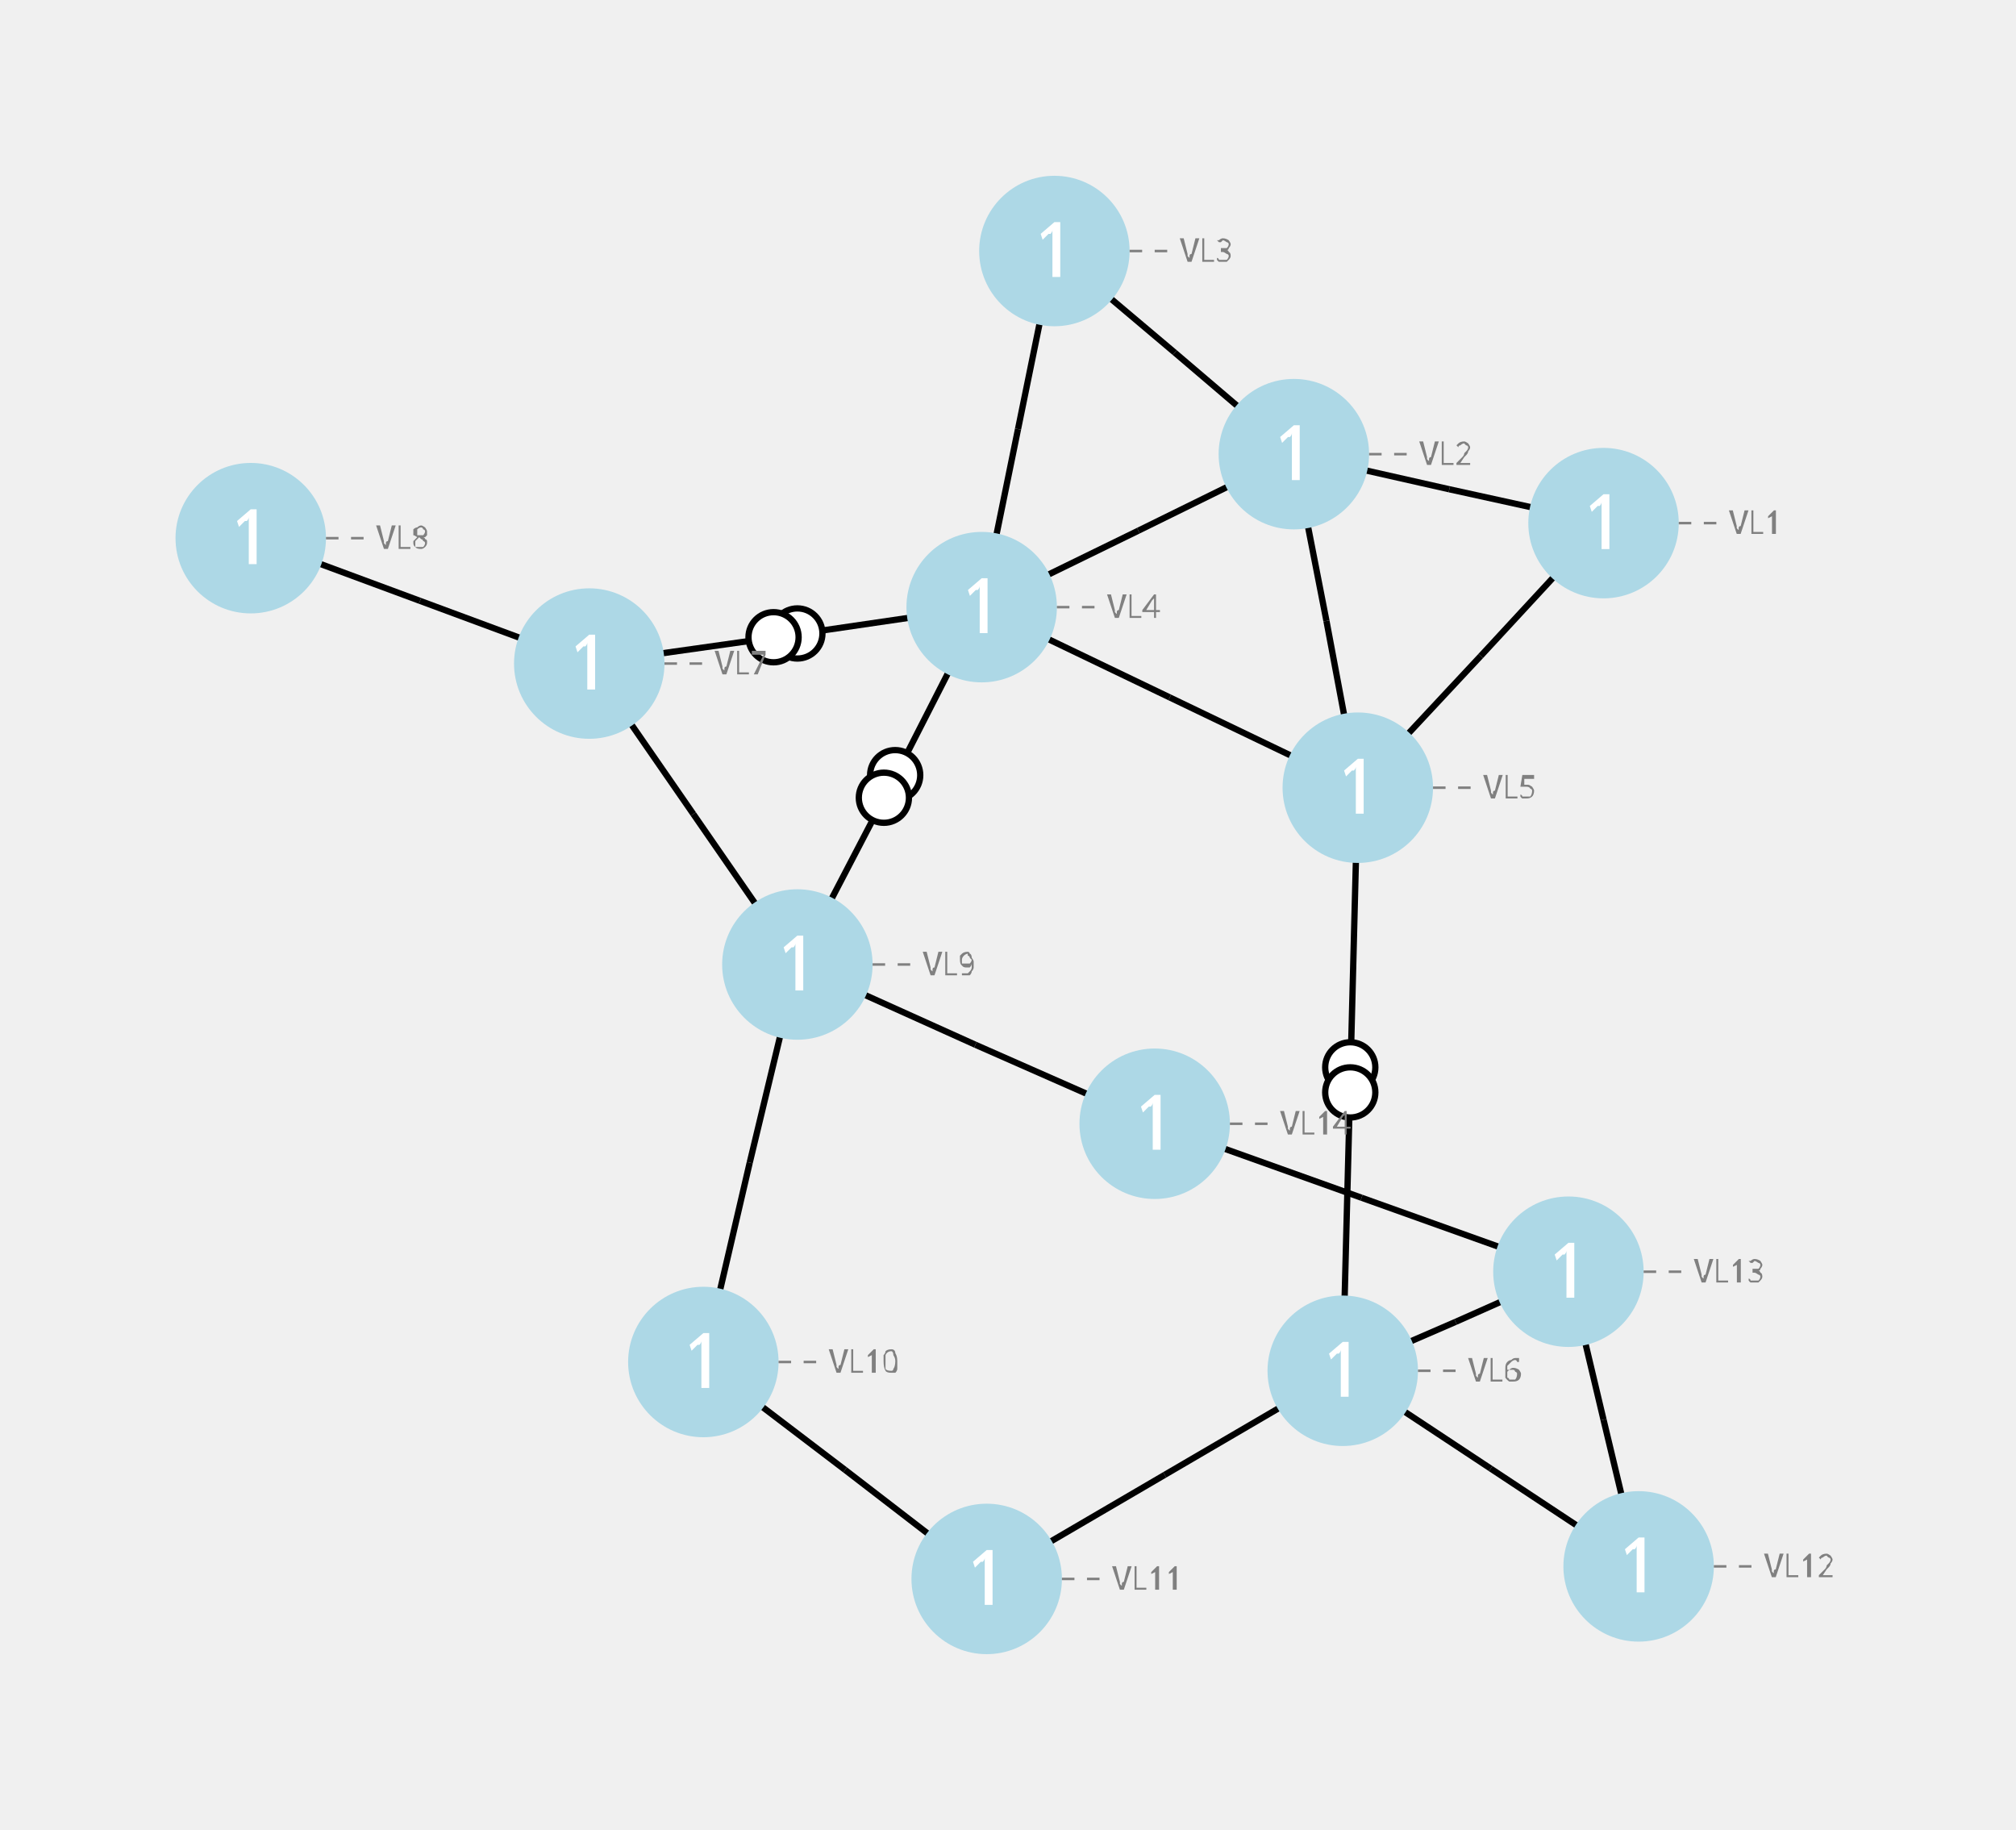
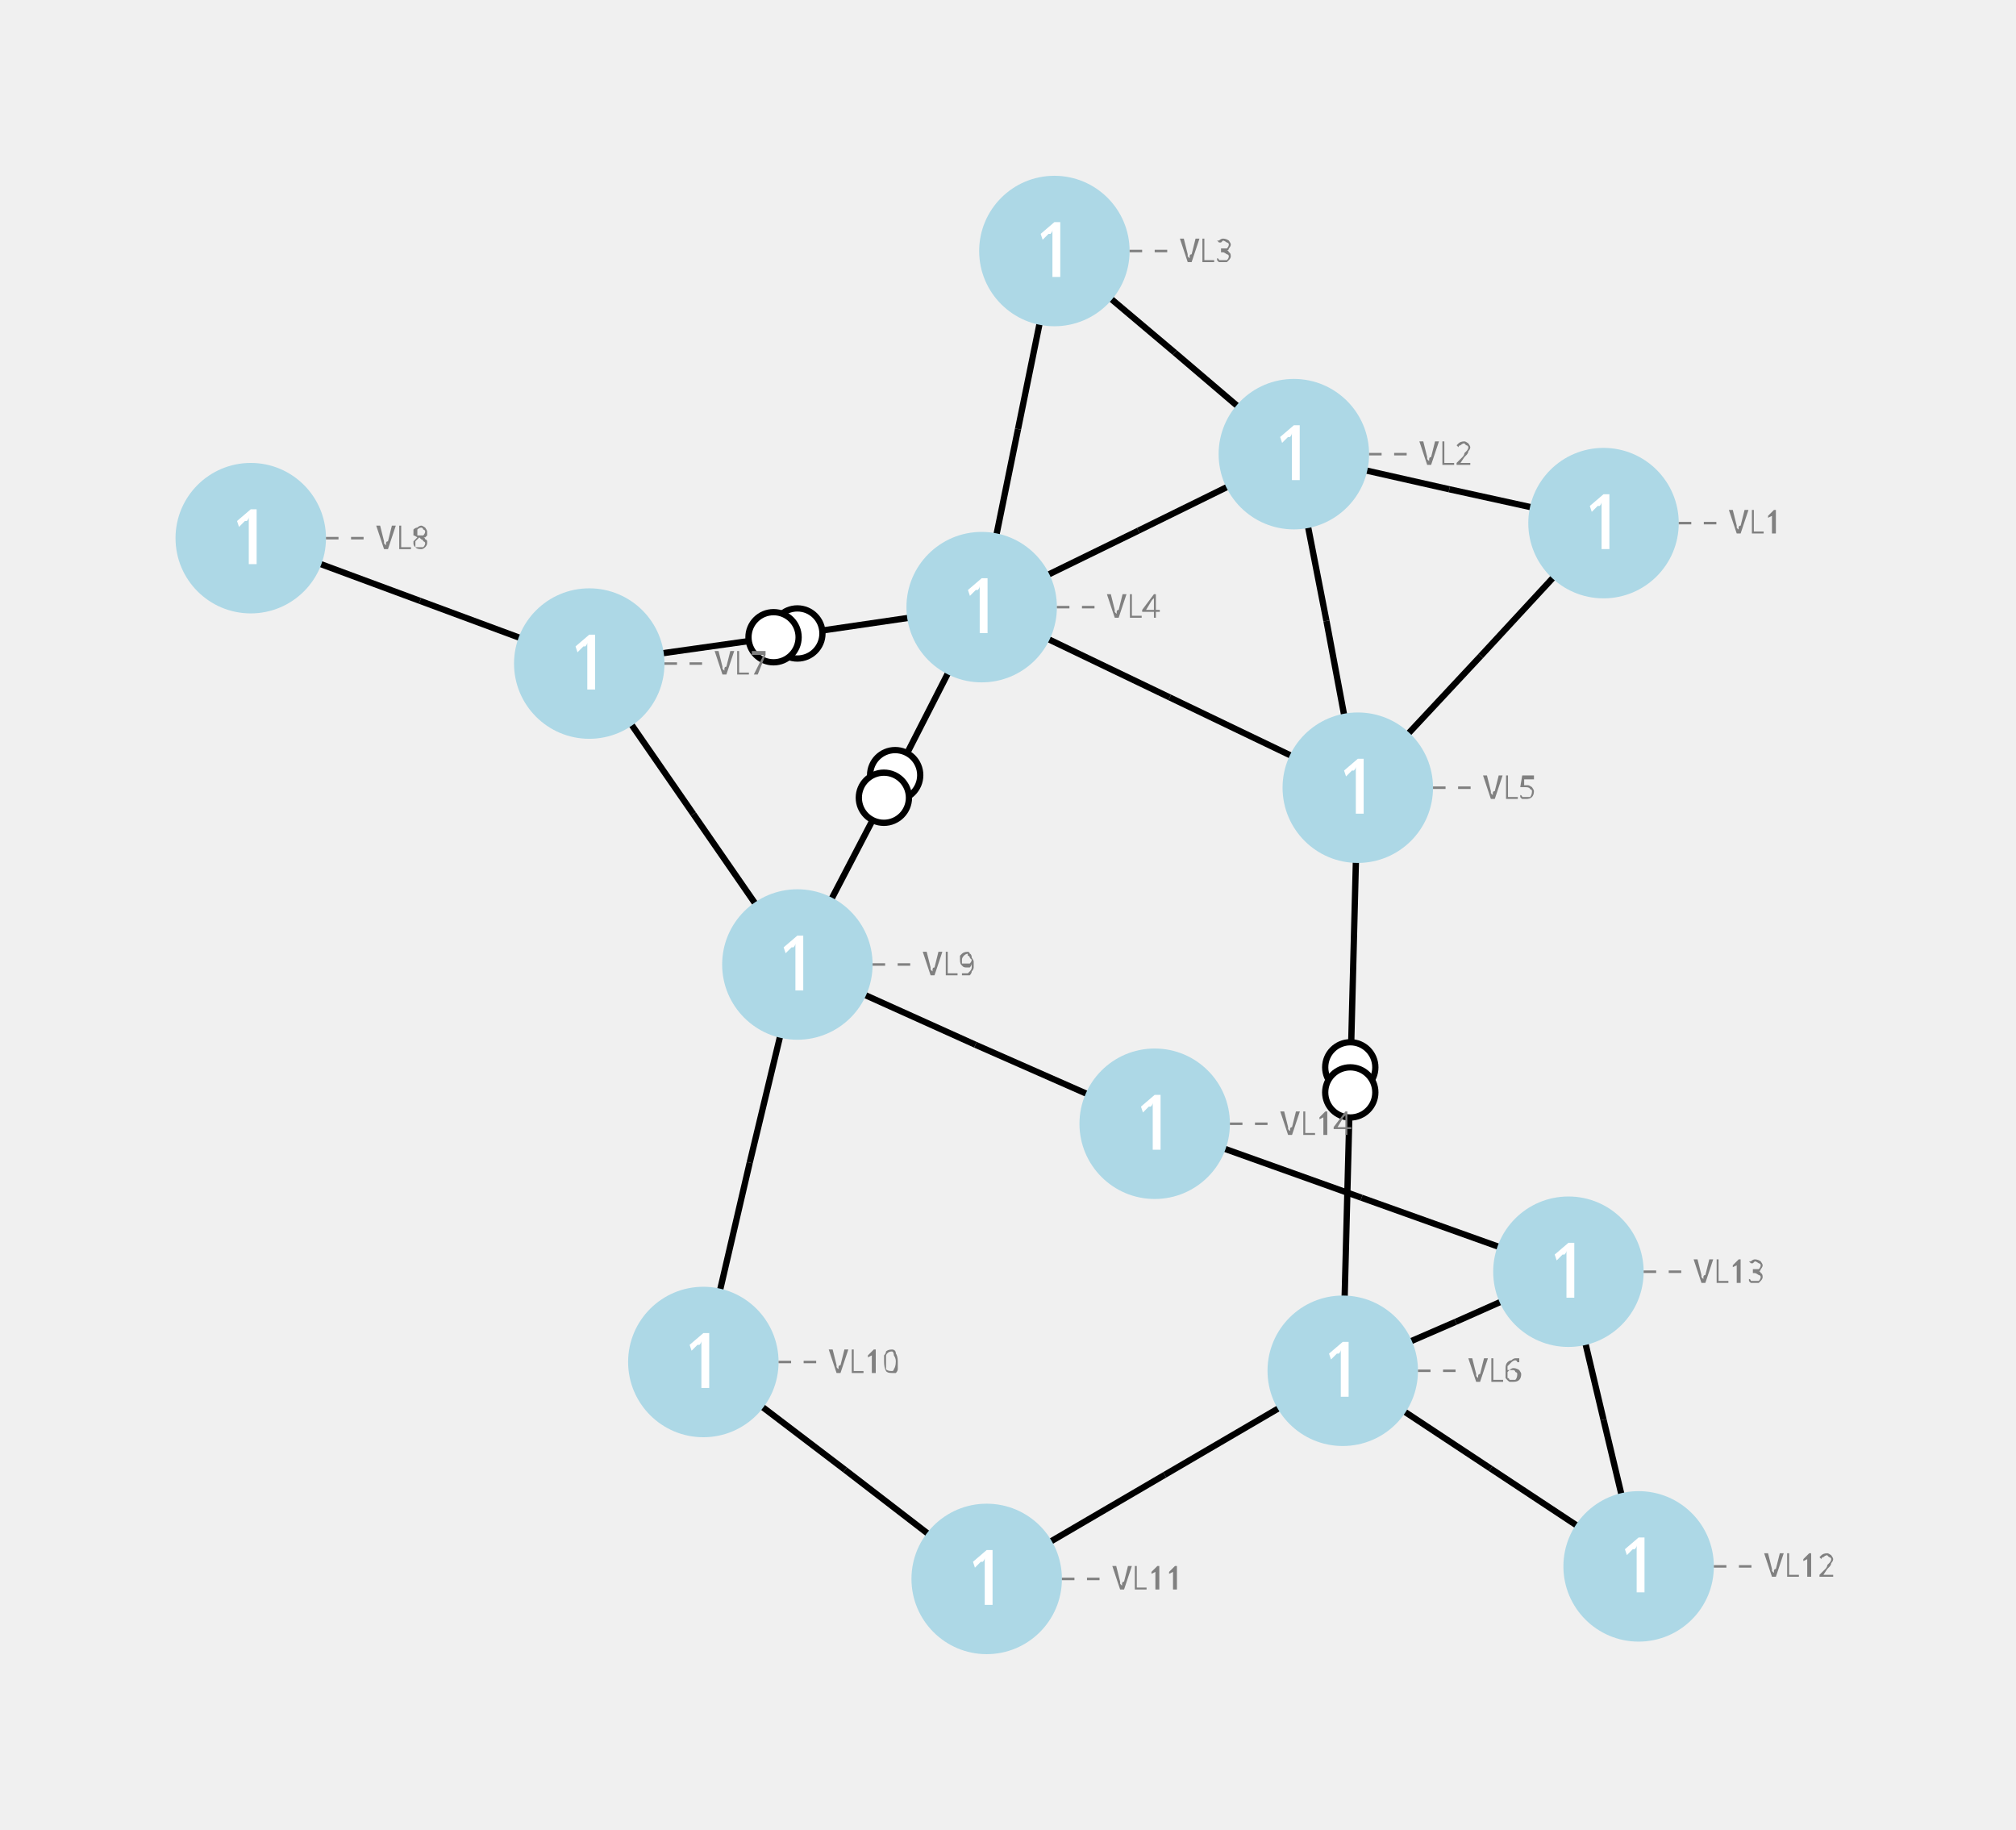
<svg xmlns="http://www.w3.org/2000/svg" width="800.00" height="726.06" viewBox="-8.95 -7.19 16.08 14.59">
  <style>
.nad-branch-edges polyline {stroke: var(--nad-vl-color, black); stroke-width: 0.05; fill: none}
.nad-branch-edges circle {stroke: var(--nad-vl-color, black); stroke-width: 0.05; fill: white}
.nad-text-edges {stroke: grey; stroke-width: 0.02; ; stroke-dasharray: .1,.1}
.nad-disconnected {stroke-dasharray: .1,.1}
.nad-vl-nodes circle {fill: var(--nad-vl-color, lightblue)}
.nad-vl-nodes .nad-text-buses {font: 0.6px "Verdana"; fill: white}
.nad-text-nodes {font: 0.25px "Verdana"; fill: grey}
.nad-vl0to30 {--nad-vl-color: #AFB42B}
.nad-vl30to50 {--nad-vl-color: #EF9A9A}
.nad-vl50to70 {--nad-vl-color: #9C27B0}
.nad-vl70to120 {--nad-vl-color: #E65100}
.nad-vl120to180 {--nad-vl-color: #00ACC1}
.nad-vl180to300 {--nad-vl-color: #2E7D32}
.nad-vl300to500 {--nad-vl-color: #D32F2F}
</style>
  <g class="nad-branch-edges">
    <g id="42" class="nad-vl120to180" title="L1-2-1">
      <g>
        <polyline points="3.84,-3.02 2.61,-3.29" />
      </g>
      <g>
        <polyline points="1.37,-3.57 2.61,-3.29" />
      </g>
    </g>
    <g id="43" class="nad-vl120to180" title="L1-5-1">
      <g>
        <polyline points="3.84,-3.02 2.86,-1.96" />
      </g>
      <g>
        <polyline points="1.88,-0.91 2.86,-1.96" />
      </g>
    </g>
    <g id="44" class="nad-vl120to180" title="L2-3-1">
      <g>
        <polyline points="1.37,-3.57 0.42,-4.38" />
      </g>
      <g>
        <polyline points="-0.54,-5.19 0.42,-4.38" />
      </g>
    </g>
    <g id="45" class="nad-vl120to180" title="L2-4-1">
      <g>
        <polyline points="1.37,-3.57 0.13,-2.96" />
      </g>
      <g>
        <polyline points="-1.12,-2.35 0.13,-2.96" />
      </g>
    </g>
    <g id="46" class="nad-vl120to180" title="L2-5-1">
      <g>
        <polyline points="1.37,-3.57 1.63,-2.24" />
      </g>
      <g>
        <polyline points="1.88,-0.91 1.63,-2.24" />
      </g>
    </g>
    <g id="47" class="nad-vl120to180" title="L3-4-1">
      <g>
        <polyline points="-0.54,-5.19 -0.83,-3.77" />
      </g>
      <g>
        <polyline points="-1.12,-2.35 -0.83,-3.77" />
      </g>
    </g>
    <g id="48" class="nad-vl120to180" title="L4-5-1">
      <g>
        <polyline points="-1.12,-2.35 0.38,-1.63" />
      </g>
      <g>
        <polyline points="1.88,-0.91 0.38,-1.63" />
      </g>
    </g>
    <g id="49" title="T4-7-1">
      <g class="nad-vl120to180">
        <polyline points="-1.12,-2.35 -2.69,-2.12" />
        <circle cx="-2.59" cy="-2.14" r="0.20" />
      </g>
      <g class="nad-vl0to30">
        <polyline points="-4.25,-1.90 -2.69,-2.12" />
        <circle cx="-2.78" cy="-2.11" r="0.20" />
      </g>
    </g>
    <g id="50" title="T4-9-1">
      <g class="nad-vl120to180">
        <polyline points="-1.12,-2.35 -1.85,-0.92" />
        <circle cx="-1.81" cy="-1.01" r="0.20" />
      </g>
      <g class="nad-vl0to30">
        <polyline points="-2.59,0.50 -1.85,-0.92" />
        <circle cx="-1.90" cy="-0.83" r="0.20" />
      </g>
    </g>
    <g id="51" title="T5-6-1">
      <g class="nad-vl120to180">
        <polyline points="1.88,-0.91 1.82,1.42" />
        <circle cx="1.82" cy="1.32" r="0.20" />
      </g>
      <g class="nad-vl0to30">
        <polyline points="1.76,3.74 1.82,1.42" />
        <circle cx="1.82" cy="1.52" r="0.20" />
      </g>
    </g>
    <g id="52" class="nad-vl0to30" title="L6-11-1">
      <g>
        <polyline points="1.76,3.74 0.34,4.57" />
      </g>
      <g>
        <polyline points="-1.08,5.40 0.34,4.57" />
      </g>
    </g>
    <g id="53" class="nad-vl0to30" title="L6-12-1">
      <g>
        <polyline points="1.76,3.74 2.94,4.52" />
      </g>
      <g>
        <polyline points="4.12,5.30 2.94,4.52" />
      </g>
    </g>
    <g id="54" class="nad-vl0to30" title="L6-13-1">
      <g>
        <polyline points="1.76,3.74 2.66,3.35" />
      </g>
      <g>
        <polyline points="3.56,2.95 2.66,3.35" />
      </g>
    </g>
    <g id="55" class="nad-vl0to30" title="L7-8-1">
      <g>
        <polyline points="-4.25,-1.90 -5.60,-2.40" />
      </g>
      <g>
        <polyline points="-6.95,-2.90 -5.60,-2.40" />
      </g>
    </g>
    <g id="56" class="nad-vl0to30" title="L7-9-1">
      <g>
        <polyline points="-4.25,-1.90 -3.42,-0.70" />
      </g>
      <g>
        <polyline points="-2.59,0.50 -3.42,-0.70" />
      </g>
    </g>
    <g id="57" class="nad-vl0to30" title="L9-10-1">
      <g>
        <polyline points="-2.59,0.50 -2.97,2.08" />
      </g>
      <g>
        <polyline points="-3.34,3.67 -2.97,2.08" />
      </g>
    </g>
    <g id="58" class="nad-vl0to30" title="L9-14-1">
      <g>
        <polyline points="-2.59,0.50 -1.17,1.14" />
      </g>
      <g>
        <polyline points="0.26,1.77 -1.17,1.14" />
      </g>
    </g>
    <g id="59" class="nad-vl0to30" title="L10-11-1">
      <g>
        <polyline points="-3.34,3.67 -2.21,4.53" />
      </g>
      <g>
        <polyline points="-1.08,5.40 -2.21,4.53" />
      </g>
    </g>
    <g id="60" class="nad-vl0to30" title="L12-13-1">
      <g>
        <polyline points="4.12,5.30 3.84,4.13" />
      </g>
      <g>
        <polyline points="3.56,2.95 3.84,4.13" />
      </g>
    </g>
    <g id="61" class="nad-vl0to30" title="L13-14-1">
      <g>
        <polyline points="3.56,2.95 1.91,2.36" />
      </g>
      <g>
        <polyline points="0.26,1.77 1.91,2.36" />
      </g>
    </g>
  </g>
  <g class="nad-vl-nodes">
    <g transform="translate(3.84,-3.02)">
      <circle id="1" class="nad-vl120to180" title="VL1" r="0.60" />
      <text class="nad-text-buses" style="text-anchor:middle;dominant-baseline:middle">1</text>
    </g>
    <g transform="translate(1.37,-3.57)">
      <circle id="4" class="nad-vl120to180" title="VL2" r="0.60" />
      <text class="nad-text-buses" style="text-anchor:middle;dominant-baseline:middle">1</text>
    </g>
    <g transform="translate(-0.54,-5.19)">
      <circle id="7" class="nad-vl120to180" title="VL3" r="0.60" />
      <text class="nad-text-buses" style="text-anchor:middle;dominant-baseline:middle">1</text>
    </g>
    <g transform="translate(-1.12,-2.35)">
      <circle id="10" class="nad-vl120to180" title="VL4" r="0.60" />
      <text class="nad-text-buses" style="text-anchor:middle;dominant-baseline:middle">1</text>
    </g>
    <g transform="translate(1.88,-0.91)">
      <circle id="13" class="nad-vl120to180" title="VL5" r="0.60" />
      <text class="nad-text-buses" style="text-anchor:middle;dominant-baseline:middle">1</text>
    </g>
    <g transform="translate(1.76,3.74)">
      <circle id="16" class="nad-vl0to30" title="VL6" r="0.60" />
      <text class="nad-text-buses" style="text-anchor:middle;dominant-baseline:middle">1</text>
    </g>
    <g transform="translate(-4.25,-1.90)">
      <circle id="19" class="nad-vl0to30" title="VL7" r="0.60" />
      <text class="nad-text-buses" style="text-anchor:middle;dominant-baseline:middle">1</text>
    </g>
    <g transform="translate(-6.95,-2.90)">
      <circle id="22" class="nad-vl0to30" title="VL8" r="0.60" />
      <text class="nad-text-buses" style="text-anchor:middle;dominant-baseline:middle">1</text>
    </g>
    <g transform="translate(-2.59,0.50)">
      <circle id="25" class="nad-vl0to30" title="VL9" r="0.60" />
      <text class="nad-text-buses" style="text-anchor:middle;dominant-baseline:middle">1</text>
    </g>
    <g transform="translate(-3.34,3.67)">
      <circle id="28" class="nad-vl0to30" title="VL10" r="0.60" />
      <text class="nad-text-buses" style="text-anchor:middle;dominant-baseline:middle">1</text>
    </g>
    <g transform="translate(-1.08,5.40)">
      <circle id="31" class="nad-vl0to30" title="VL11" r="0.60" />
      <text class="nad-text-buses" style="text-anchor:middle;dominant-baseline:middle">1</text>
    </g>
    <g transform="translate(4.12,5.30)">
      <circle id="34" class="nad-vl0to30" title="VL12" r="0.60" />
      <text class="nad-text-buses" style="text-anchor:middle;dominant-baseline:middle">1</text>
    </g>
    <g transform="translate(3.56,2.95)">
      <circle id="37" class="nad-vl0to30" title="VL13" r="0.60" />
      <text class="nad-text-buses" style="text-anchor:middle;dominant-baseline:middle">1</text>
    </g>
    <g transform="translate(0.26,1.77)">
      <circle id="40" class="nad-vl0to30" title="VL14" r="0.60" />
      <text class="nad-text-buses" style="text-anchor:middle;dominant-baseline:middle">1</text>
    </g>
  </g>
  <g class="nad-text-edges">
    <g id="0_edge">
      <g>
        <polyline points="4.44,-3.02 4.84,-3.02" />
      </g>
    </g>
    <g id="3_edge">
      <g>
        <polyline points="1.97,-3.57 2.37,-3.57" />
      </g>
    </g>
    <g id="6_edge">
      <g>
        <polyline points="0.06,-5.19 0.46,-5.19" />
      </g>
    </g>
    <g id="9_edge">
      <g>
        <polyline points="-0.52,-2.35 -0.12,-2.35" />
      </g>
    </g>
    <g id="12_edge">
      <g>
        <polyline points="2.48,-0.91 2.88,-0.91" />
      </g>
    </g>
    <g id="15_edge">
      <g>
        <polyline points="2.36,3.74 2.76,3.74" />
      </g>
    </g>
    <g id="18_edge">
      <g>
        <polyline points="-3.65,-1.90 -3.25,-1.90" />
      </g>
    </g>
    <g id="21_edge">
      <g>
        <polyline points="-6.35,-2.90 -5.95,-2.90" />
      </g>
    </g>
    <g id="24_edge">
      <g>
        <polyline points="-1.99,0.50 -1.59,0.50" />
      </g>
    </g>
    <g id="27_edge">
      <g>
        <polyline points="-2.74,3.67 -2.34,3.67" />
      </g>
    </g>
    <g id="30_edge">
      <g>
        <polyline points="-0.48,5.40 -0.08,5.40" />
      </g>
    </g>
    <g id="33_edge">
      <g>
        <polyline points="4.72,5.30 5.12,5.30" />
      </g>
    </g>
    <g id="36_edge">
      <g>
        <polyline points="4.16,2.95 4.56,2.95" />
      </g>
    </g>
    <g id="39_edge">
      <g>
        <polyline points="0.86,1.77 1.26,1.77" />
      </g>
    </g>
  </g>
  <g class="nad-text-nodes">
-     <text transform="translate(4.84,-3.02)" style="dominant-baseline:middle">VL1</text>
-     <text transform="translate(2.37,-3.57)" style="dominant-baseline:middle">VL2</text>
-     <text transform="translate(0.46,-5.19)" style="dominant-baseline:middle">VL3</text>
-     <text transform="translate(-0.12,-2.35)" style="dominant-baseline:middle">VL4</text>
-     <text transform="translate(2.88,-0.91)" style="dominant-baseline:middle">VL5</text>
-     <text transform="translate(2.76,3.74)" style="dominant-baseline:middle">VL6</text>
-     <text transform="translate(-3.25,-1.90)" style="dominant-baseline:middle">VL7</text>
-     <text transform="translate(-5.95,-2.90)" style="dominant-baseline:middle">VL8</text>
-     <text transform="translate(-1.59,0.50)" style="dominant-baseline:middle">VL9</text>
-     <text transform="translate(-2.34,3.67)" style="dominant-baseline:middle">VL10</text>
-     <text transform="translate(-0.08,5.40)" style="dominant-baseline:middle">VL11</text>
-     <text transform="translate(5.12,5.30)" style="dominant-baseline:middle">VL12</text>
-     <text transform="translate(4.56,2.95)" style="dominant-baseline:middle">VL13</text>
-     <text transform="translate(1.26,1.77)" style="dominant-baseline:middle">VL14</text>
+     <text x="4.84" y="-3.02" style="dominant-baseline:middle">VL1</text>
+     <text x="2.37" y="-3.57" style="dominant-baseline:middle">VL2</text>
+     <text x="0.46" y="-5.19" style="dominant-baseline:middle">VL3</text>
+     <text x="-0.12" y="-2.35" style="dominant-baseline:middle">VL4</text>
+     <text x="2.88" y="-0.91" style="dominant-baseline:middle">VL5</text>
+     <text x="2.76" y="3.74" style="dominant-baseline:middle">VL6</text>
+     <text x="-3.25" y="-1.90" style="dominant-baseline:middle">VL7</text>
+     <text x="-5.95" y="-2.90" style="dominant-baseline:middle">VL8</text>
+     <text x="-1.59" y="0.50" style="dominant-baseline:middle">VL9</text>
+     <text x="-2.34" y="3.67" style="dominant-baseline:middle">VL10</text>
+     <text x="-0.08" y="5.40" style="dominant-baseline:middle">VL11</text>
+     <text x="5.12" y="5.30" style="dominant-baseline:middle">VL12</text>
+     <text x="4.56" y="2.95" style="dominant-baseline:middle">VL13</text>
+     <text x="1.26" y="1.77" style="dominant-baseline:middle">VL14</text>
  </g>
</svg>
